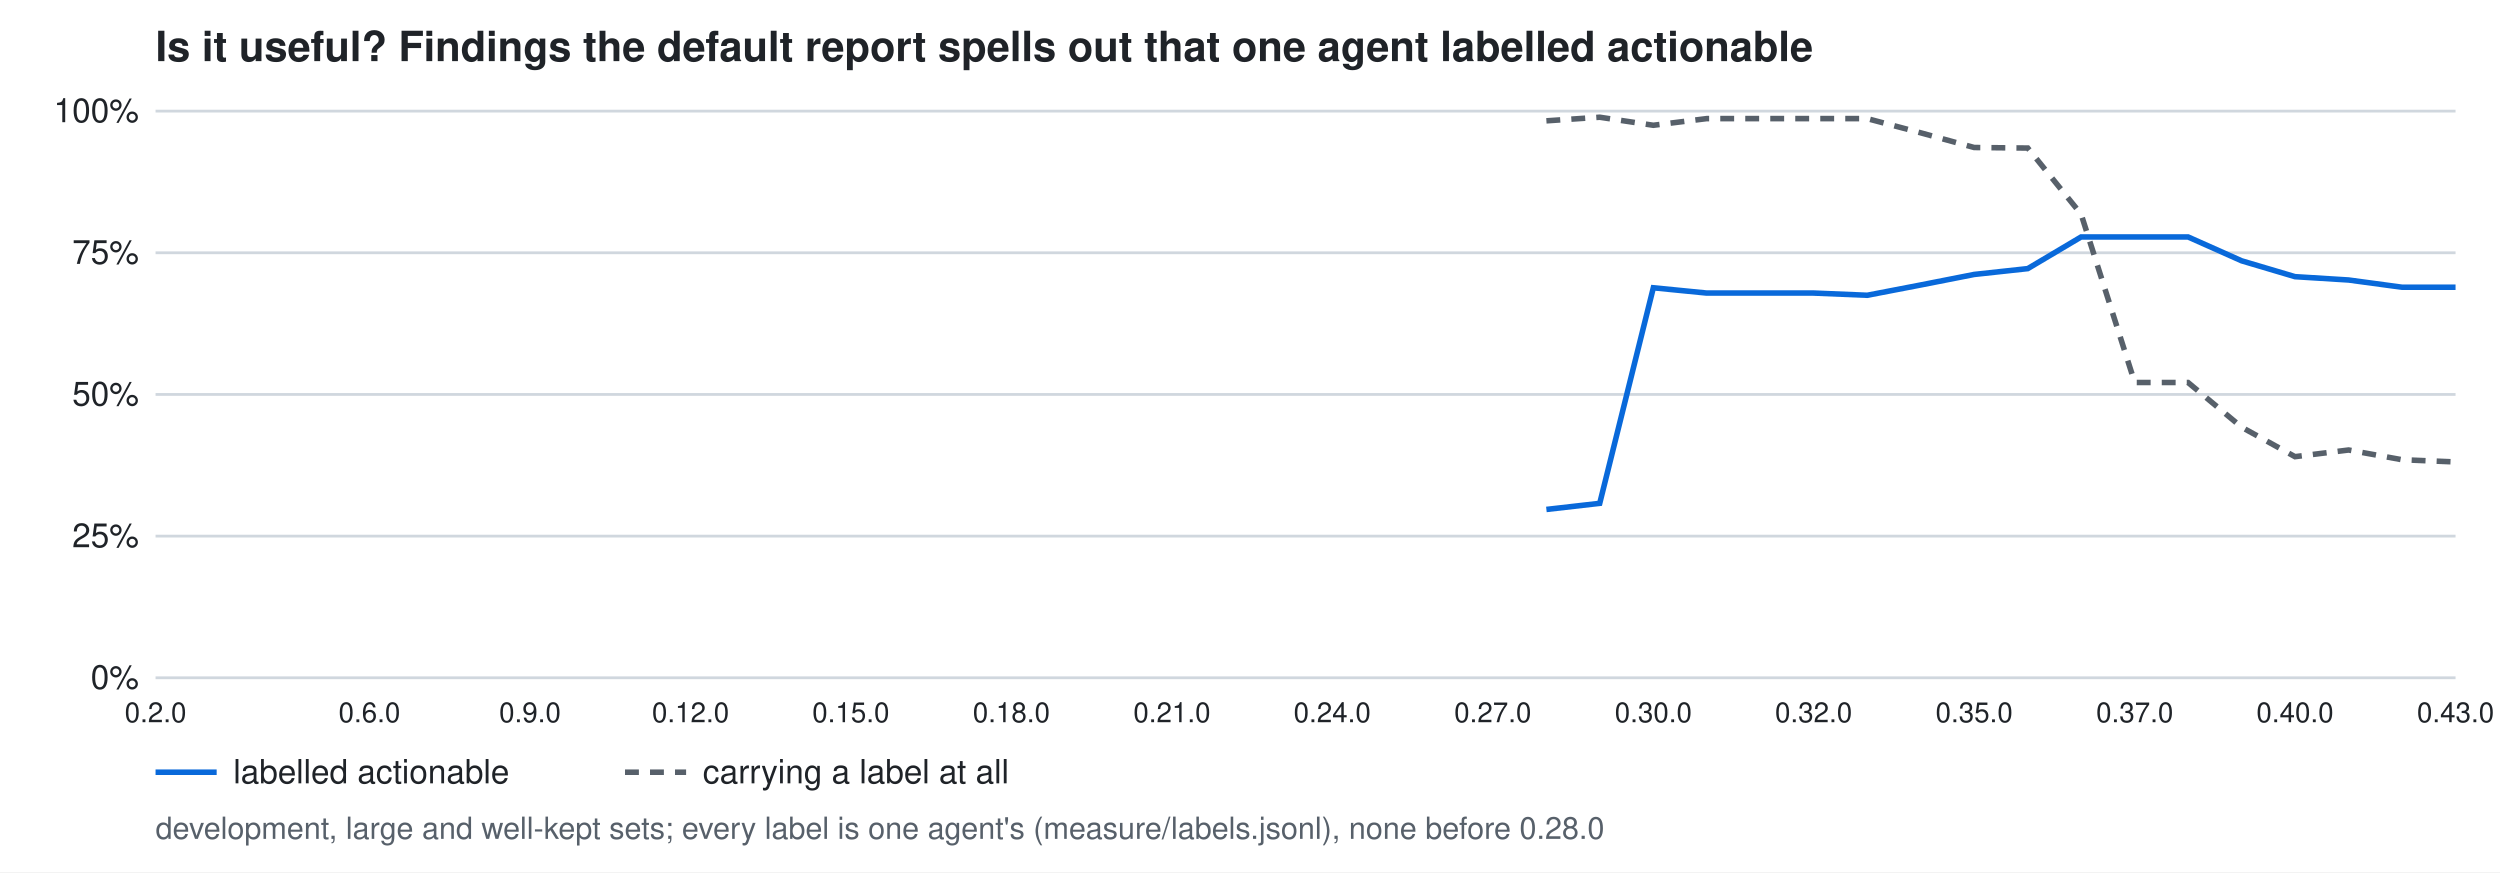
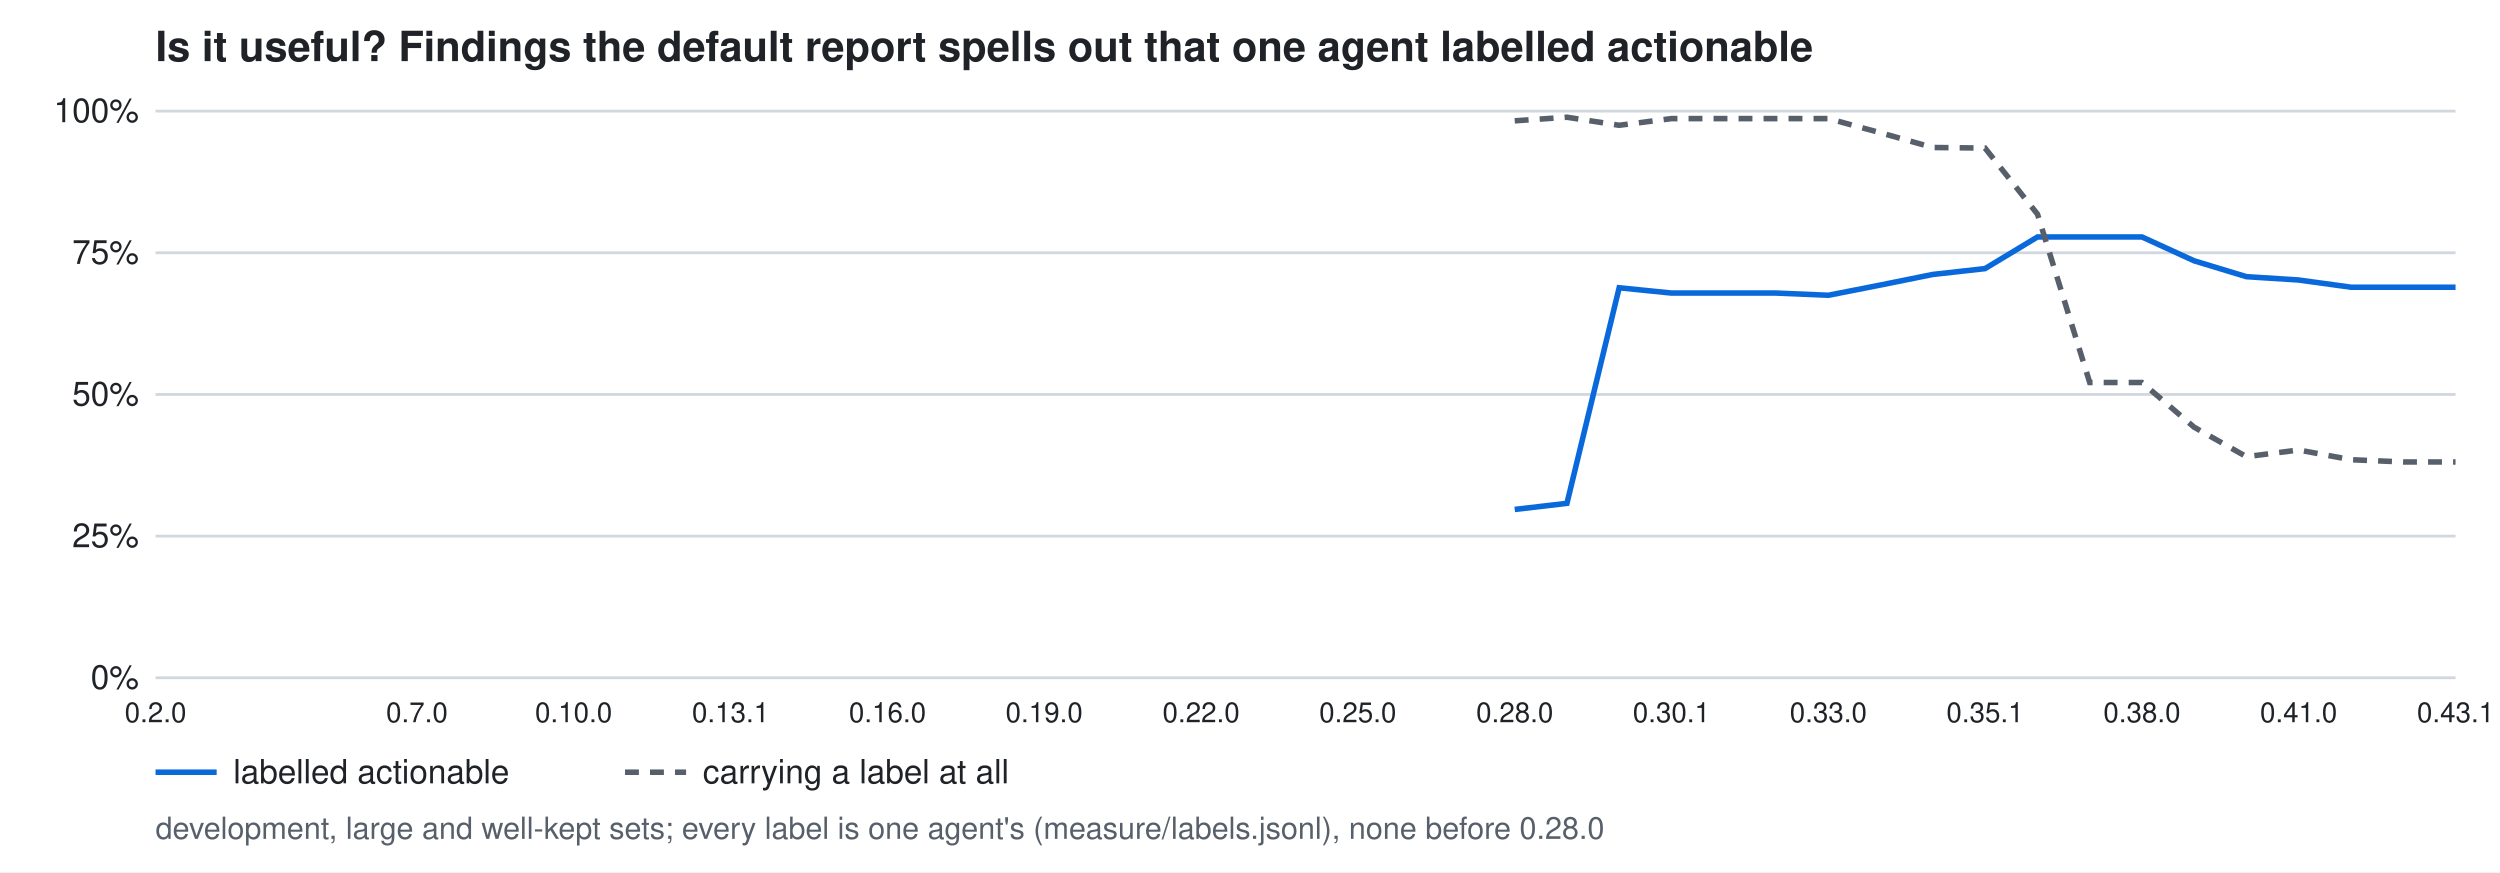
<svg xmlns="http://www.w3.org/2000/svg" width="900" height="314" viewBox="0 0 900 314" font-family="-apple-system,Segoe UI,Helvetica,Arial,sans-serif" font-size="12">
  <rect width="900" height="314" fill="#ffffff" />
  <text x="56" y="22" font-size="15" font-weight="600" fill="#1f2328">Is it useful? Findings the default report spells out that one agent labelled actionable</text>
  <line x1="56" y1="244.0" x2="884" y2="244.0" stroke="#d0d7de" stroke-width="1" />
  <text x="50" y="248.0" text-anchor="end" fill="#1f2328">0%</text>
  <line x1="56" y1="193.0" x2="884" y2="193.0" stroke="#d0d7de" stroke-width="1" />
  <text x="50" y="197.0" text-anchor="end" fill="#1f2328">25%</text>
  <line x1="56" y1="142.0" x2="884" y2="142.0" stroke="#d0d7de" stroke-width="1" />
  <text x="50" y="146.0" text-anchor="end" fill="#1f2328">50%</text>
  <line x1="56" y1="91.0" x2="884" y2="91.0" stroke="#d0d7de" stroke-width="1" />
  <text x="50" y="95.0" text-anchor="end" fill="#1f2328">75%</text>
  <line x1="56" y1="40.0" x2="884" y2="40.0" stroke="#d0d7de" stroke-width="1" />
  <text x="50" y="44.0" text-anchor="end" fill="#1f2328">100%</text>
  <text x="56.0" y="260" text-anchor="middle" fill="#1f2328" font-size="10">0.2.0</text>
-   <text x="133.0" y="260" text-anchor="middle" fill="#1f2328" font-size="10">0.6.0</text>
-   <text x="190.8" y="260" text-anchor="middle" fill="#1f2328" font-size="10">0.9.0</text>
-   <text x="248.6" y="260" text-anchor="middle" fill="#1f2328" font-size="10">0.12.0</text>
-   <text x="306.3" y="260" text-anchor="middle" fill="#1f2328" font-size="10">0.15.0</text>
-   <text x="364.1" y="260" text-anchor="middle" fill="#1f2328" font-size="10">0.18.0</text>
-   <text x="421.9" y="260" text-anchor="middle" fill="#1f2328" font-size="10">0.21.0</text>
-   <text x="479.6" y="260" text-anchor="middle" fill="#1f2328" font-size="10">0.24.0</text>
-   <text x="537.4" y="260" text-anchor="middle" fill="#1f2328" font-size="10">0.27.0</text>
-   <text x="595.2" y="260" text-anchor="middle" fill="#1f2328" font-size="10">0.30.0</text>
-   <text x="652.9" y="260" text-anchor="middle" fill="#1f2328" font-size="10">0.32.0</text>
-   <text x="710.7" y="260" text-anchor="middle" fill="#1f2328" font-size="10">0.35.0</text>
-   <text x="768.5" y="260" text-anchor="middle" fill="#1f2328" font-size="10">0.37.0</text>
-   <text x="826.2" y="260" text-anchor="middle" fill="#1f2328" font-size="10">0.40.0</text>
-   <text x="884.0" y="260" text-anchor="middle" fill="#1f2328" font-size="10">0.43.0</text>
-   <polyline points="556.7,183.4 575.9,181.2 595.2,103.6 614.4,105.5 633.7,105.5 652.9,105.5 672.2,106.3 691.4,102.6 710.7,98.8 730.0,96.7 749.2,85.3 768.5,85.3 787.7,85.3 807.0,93.9 826.2,99.6 845.5,100.8 864.7,103.4 884.0,103.4" fill="none" stroke="#0969da" stroke-width="2" />
-   <polyline points="556.7,43.5 575.9,42.2 595.2,45.1 614.4,42.7 633.7,42.7 652.9,42.7 672.2,42.7 691.4,47.8 710.7,53.1 730.0,53.3 749.2,77.1 768.5,137.7 787.7,137.7 807.0,153.8 826.2,164.4 845.5,162.0 864.7,165.5 884.0,166.3" fill="none" stroke="#57606a" stroke-width="2" stroke-dasharray="5 4" />
+   <text x="150.1" y="260" text-anchor="middle" fill="#1f2328" font-size="10">0.7.0</text>
+   <text x="206.5" y="260" text-anchor="middle" fill="#1f2328" font-size="10">0.10.0</text>
+   <text x="263.0" y="260" text-anchor="middle" fill="#1f2328" font-size="10">0.13.1</text>
+   <text x="319.5" y="260" text-anchor="middle" fill="#1f2328" font-size="10">0.16.0</text>
+   <text x="375.9" y="260" text-anchor="middle" fill="#1f2328" font-size="10">0.19.0</text>
+   <text x="432.4" y="260" text-anchor="middle" fill="#1f2328" font-size="10">0.22.0</text>
+   <text x="488.8" y="260" text-anchor="middle" fill="#1f2328" font-size="10">0.25.0</text>
+   <text x="545.3" y="260" text-anchor="middle" fill="#1f2328" font-size="10">0.28.0</text>
+   <text x="601.7" y="260" text-anchor="middle" fill="#1f2328" font-size="10">0.30.1</text>
+   <text x="658.2" y="260" text-anchor="middle" fill="#1f2328" font-size="10">0.33.0</text>
+   <text x="714.6" y="260" text-anchor="middle" fill="#1f2328" font-size="10">0.35.1</text>
+   <text x="771.1" y="260" text-anchor="middle" fill="#1f2328" font-size="10">0.38.0</text>
+   <text x="827.5" y="260" text-anchor="middle" fill="#1f2328" font-size="10">0.41.0</text>
+   <text x="884.0" y="260" text-anchor="middle" fill="#1f2328" font-size="10">0.43.1</text>
+   <polyline points="545.3,183.4 564.1,181.2 582.9,103.6 601.7,105.5 620.5,105.5 639.4,105.5 658.2,106.3 677.0,102.6 695.8,98.8 714.6,96.7 733.5,85.3 752.3,85.3 771.1,85.3 789.9,93.9 808.7,99.6 827.5,100.8 846.4,103.4 865.2,103.4 884.0,103.4" fill="none" stroke="#0969da" stroke-width="2" />
+   <polyline points="545.3,43.5 564.1,42.2 582.9,45.1 601.7,42.7 620.5,42.7 639.4,42.7 658.2,42.7 677.0,47.8 695.8,53.1 714.6,53.3 733.5,77.1 752.3,137.7 771.1,137.7 789.9,153.8 808.7,164.4 827.5,162.0 846.4,165.5 865.2,166.3 884.0,166.3" fill="none" stroke="#57606a" stroke-width="2" stroke-dasharray="5 4" />
  <line x1="56" y1="278" x2="78" y2="278" stroke="#0969da" stroke-width="2" />
  <text x="84" y="282" fill="#1f2328">labelled actionable</text>
  <line x1="225" y1="278" x2="247" y2="278" stroke="#57606a" stroke-width="2" stroke-dasharray="5 4" />
  <text x="253" y="282" fill="#1f2328">carrying a label at all</text>
  <text x="56" y="302" fill="#57606a" font-size="11">development, large and well-kept sets; every label is one agent's (measure/labels.jsonl), none before 0.28.0</text>
</svg>
